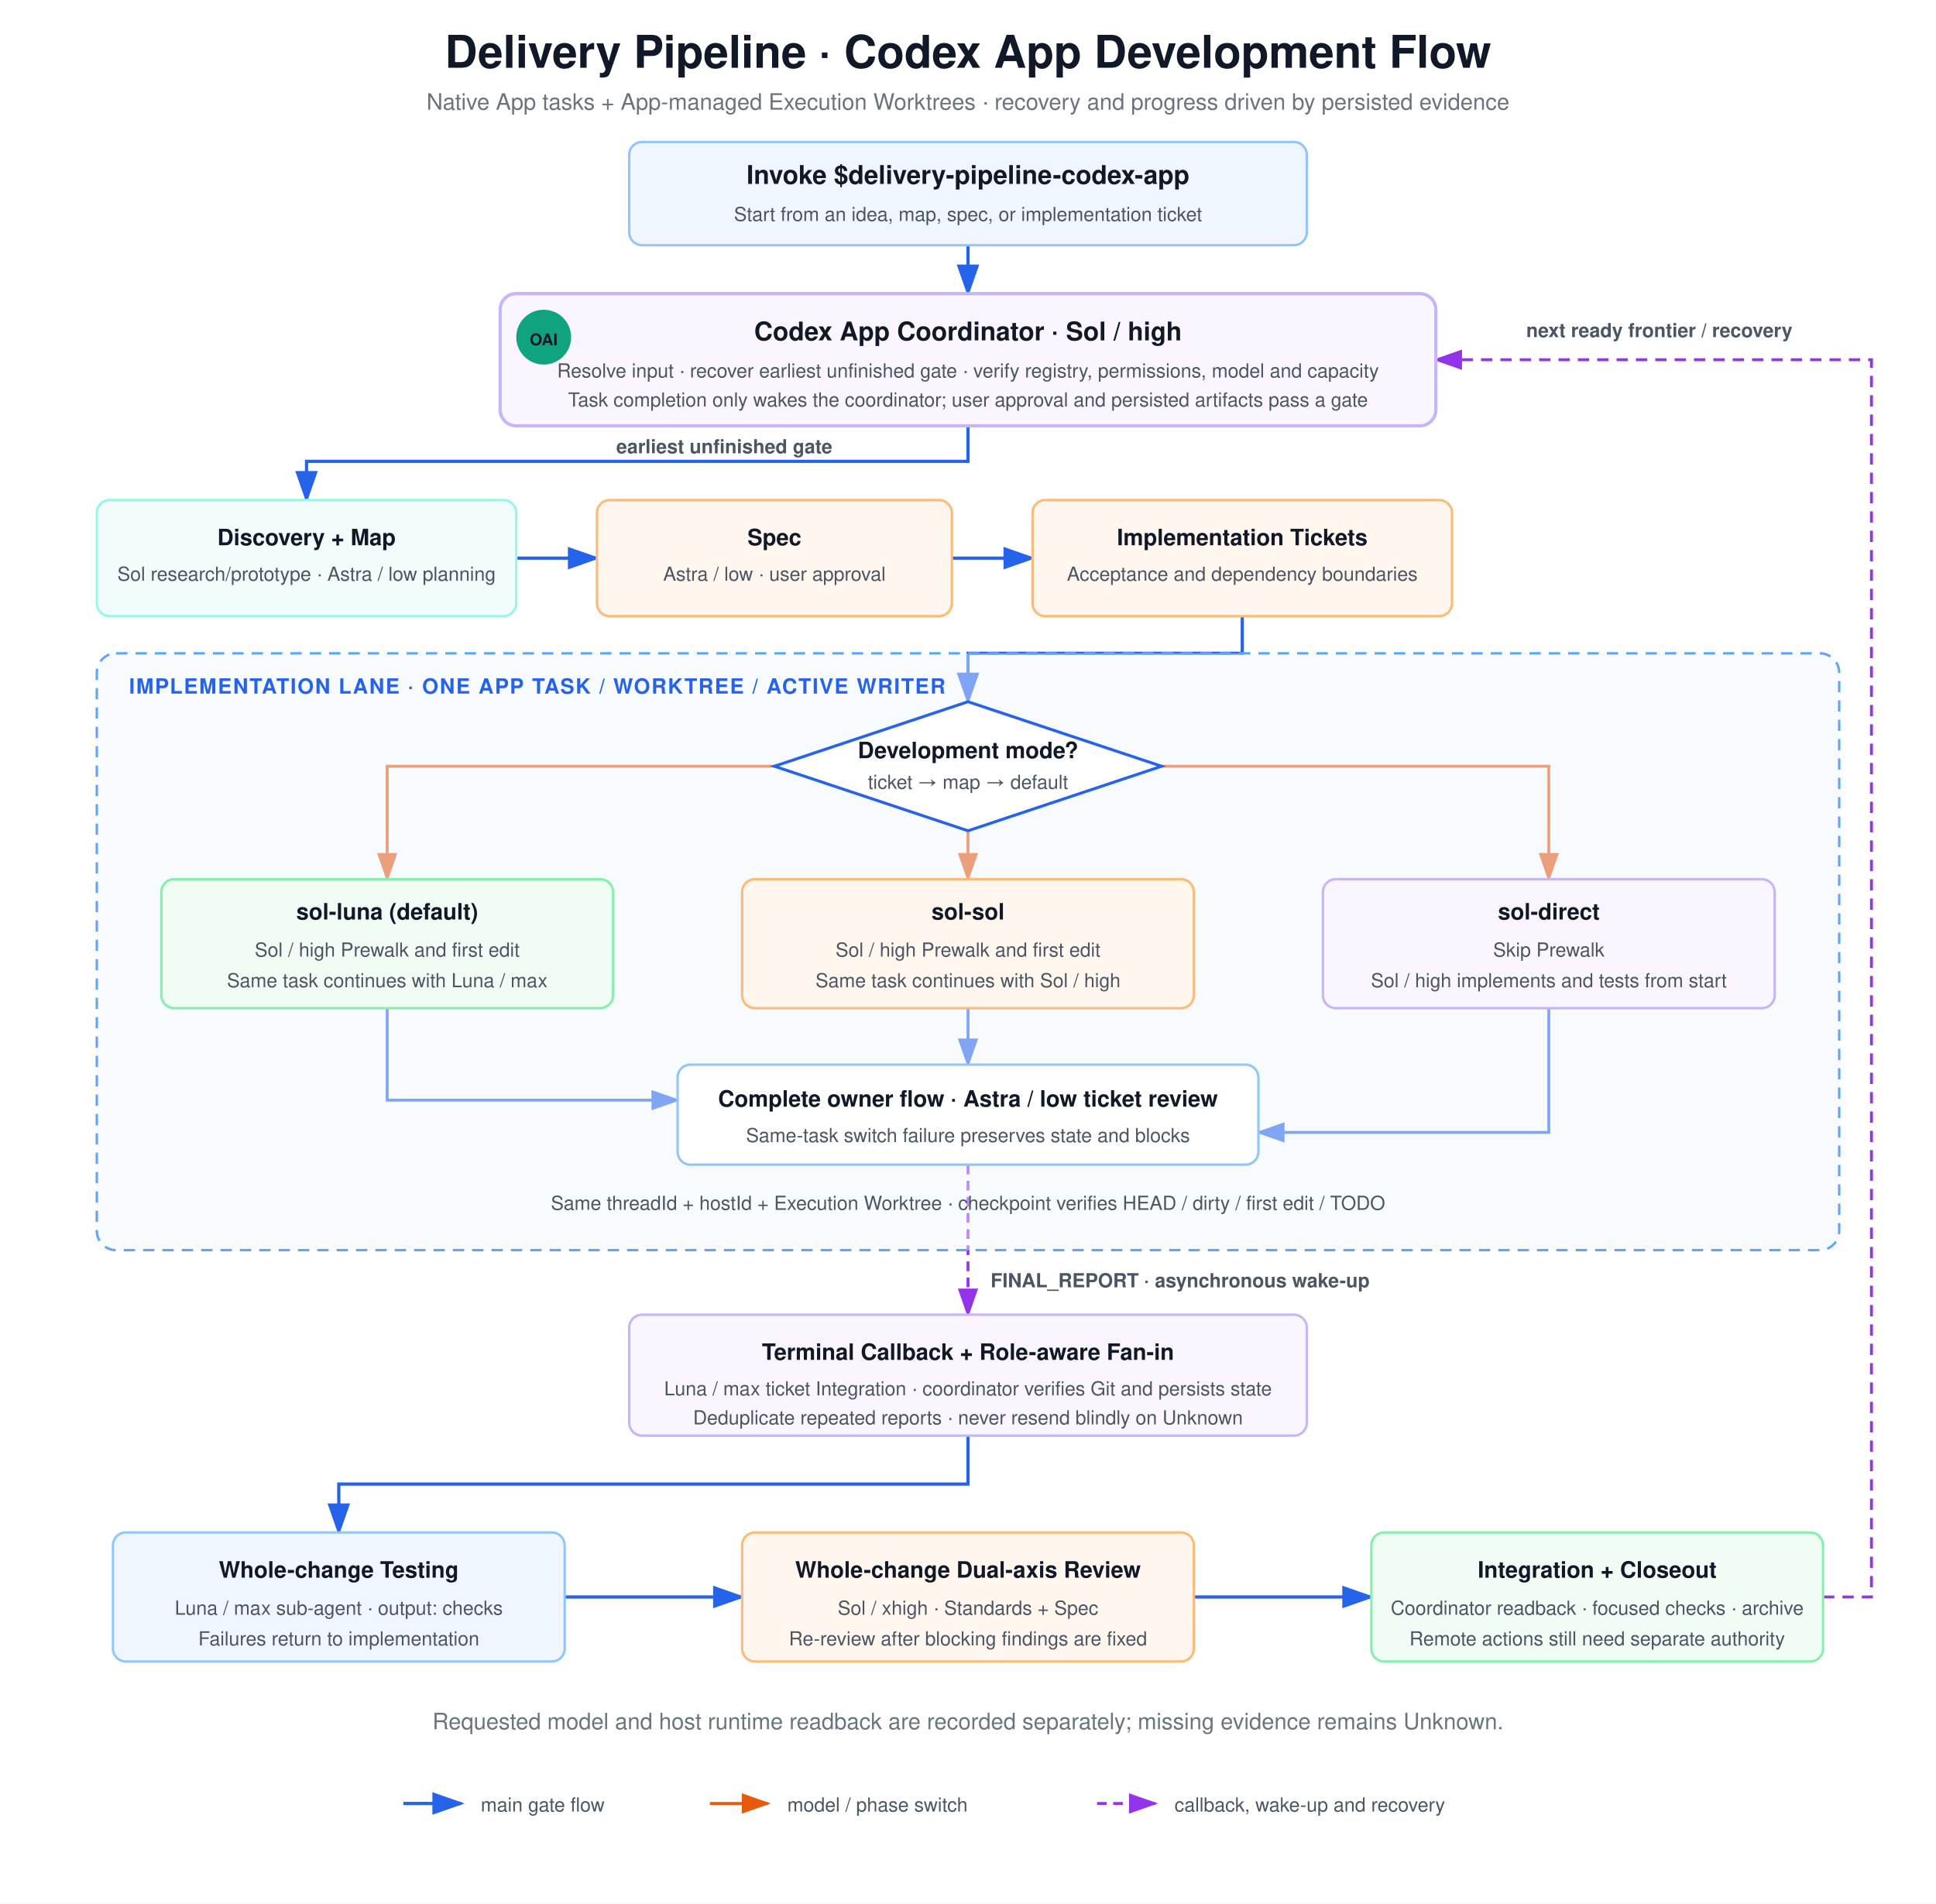
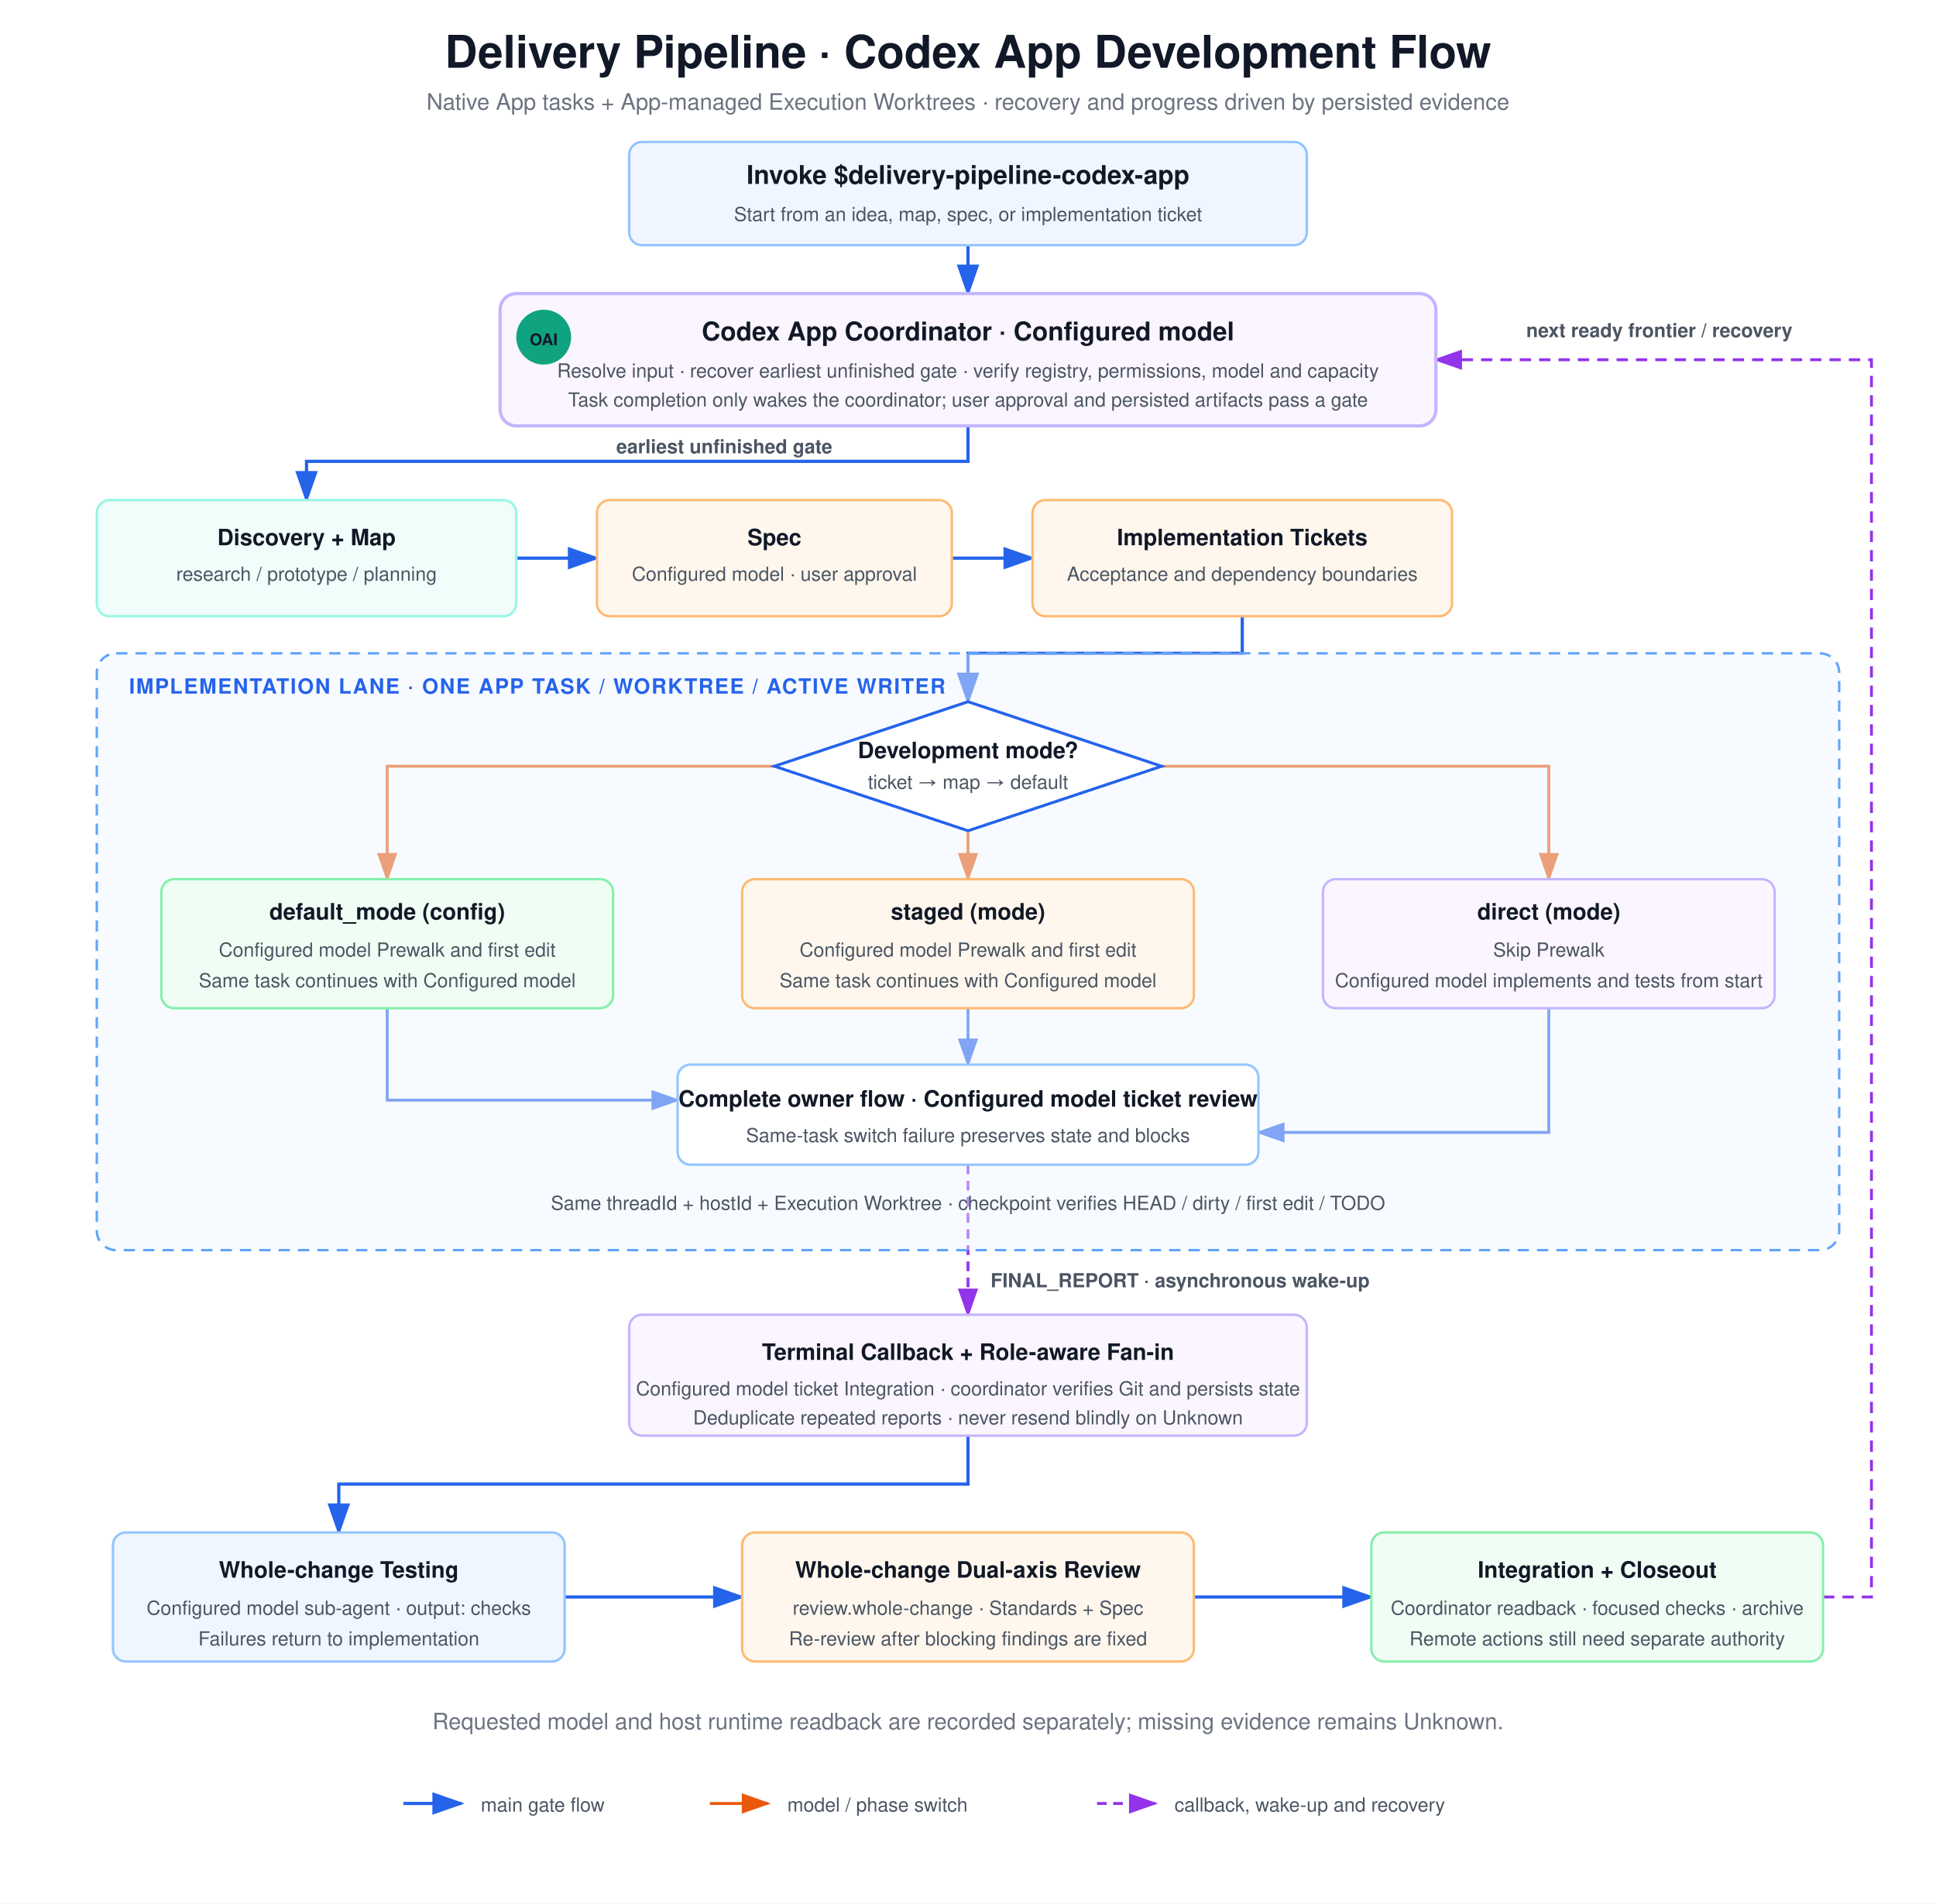
<svg xmlns="http://www.w3.org/2000/svg" viewBox="0 0 1200 1180" width="1200" height="1180" role="img" aria-labelledby="title desc">
  <style>
    text { font-family: 'Helvetica Neue', Helvetica, Arial, 'PingFang SC', 'Microsoft YaHei', sans-serif; fill: #111827; }
    .title { font-size: 28px; font-weight: 700; }
    .subtitle { font-size: 14px; fill: #6b7280; }
    .section { font-size: 13px; font-weight: 700; fill: #2563eb; letter-spacing: .06em; }
    .node-title { font-size: 16px; font-weight: 700; }
    .label { font-size: 14px; font-weight: 600; }
    .detail { font-size: 12px; fill: #4b5563; }
    .edge-label { font-size: 12px; font-weight: 600; fill: #4b5563; }
  </style>
  <defs>
    <marker id="arrow-blue" markerWidth="10" markerHeight="7" refX="9" refY="3.5" orient="auto">
      <polygon points="0 0, 10 3.5, 0 7" fill="#2563eb" />
    </marker>
    <marker id="arrow-orange" markerWidth="10" markerHeight="7" refX="9" refY="3.5" orient="auto">
      <polygon points="0 0, 10 3.5, 0 7" fill="#ea580c" />
    </marker>
    <marker id="arrow-purple" markerWidth="10" markerHeight="7" refX="9" refY="3.5" orient="auto">
      <polygon points="0 0, 10 3.5, 0 7" fill="#9333ea" />
    </marker>
  </defs>
  <rect width="1200" height="1180" fill="#ffffff" />
  <text x="600" y="42" text-anchor="middle" class="title">Delivery Pipeline · Codex App Development Flow</text>
  <text x="600" y="68" text-anchor="middle" class="subtitle">Native App tasks + App-managed Execution Worktrees · recovery and progress driven by persisted evidence</text>
  <path d="M600 152 V182" fill="none" stroke="#2563eb" stroke-width="2" marker-end="url(#arrow-blue)" />
  <path d="M600 264 V286 H190 V310" fill="none" stroke="#2563eb" stroke-width="2" marker-end="url(#arrow-blue)" />
  <path d="M320 346 H370" fill="none" stroke="#2563eb" stroke-width="2" marker-end="url(#arrow-blue)" />
  <path d="M590 346 H640" fill="none" stroke="#2563eb" stroke-width="2" marker-end="url(#arrow-blue)" />
  <path d="M770 382 V405 H600 V435" fill="none" stroke="#2563eb" stroke-width="2" marker-end="url(#arrow-blue)" />
  <path d="M480 475 H240 V545" fill="none" stroke="#ea580c" stroke-width="1.8" marker-end="url(#arrow-orange)" />
  <path d="M600 515 V545" fill="none" stroke="#ea580c" stroke-width="1.8" marker-end="url(#arrow-orange)" />
  <path d="M720 475 H960 V545" fill="none" stroke="#ea580c" stroke-width="1.8" marker-end="url(#arrow-orange)" />
  <path d="M240 625 V682 H420" fill="none" stroke="#2563eb" stroke-width="1.8" marker-end="url(#arrow-blue)" />
  <path d="M600 625 V660" fill="none" stroke="#2563eb" stroke-width="1.8" marker-end="url(#arrow-blue)" />
  <path d="M960 625 V702 H780" fill="none" stroke="#2563eb" stroke-width="1.8" marker-end="url(#arrow-blue)" />
  <path d="M600 722 V815" fill="none" stroke="#9333ea" stroke-width="1.8" stroke-dasharray="6 4" marker-end="url(#arrow-purple)" />
  <path d="M600 890 V920 H210 V950" fill="none" stroke="#2563eb" stroke-width="2" marker-end="url(#arrow-blue)" />
  <path d="M350 990 H460" fill="none" stroke="#2563eb" stroke-width="2" marker-end="url(#arrow-blue)" />
  <path d="M740 990 H850" fill="none" stroke="#2563eb" stroke-width="2" marker-end="url(#arrow-blue)" />
  <path d="M1130 990 H1160 V223 H890" fill="none" stroke="#9333ea" stroke-width="1.8" stroke-dasharray="7 5" marker-end="url(#arrow-purple)" />
  <rect x="390" y="88" width="420" height="64" rx="8" fill="#eff6ff" stroke="#93c5fd" stroke-width="1.5" />
  <text x="600" y="114" text-anchor="middle" class="node-title">Invoke $delivery-pipeline-codex-app</text>
  <text x="600" y="137" text-anchor="middle" class="detail">Start from an idea, map, spec, or implementation ticket</text>
  <rect x="310" y="182" width="580" height="82" rx="10" fill="#faf5ff" stroke="#c4b5fd" stroke-width="2" />
  <rect x="320" y="192" width="34" height="34" rx="17" fill="#10a37f" />
  <text x="337" y="214" text-anchor="middle" font-size="10" font-weight="700" fill="#ffffff">OAI</text>
-   <text x="600" y="211" text-anchor="middle" class="node-title">Codex App Coordinator · Sol / high</text>
+   <text x="600" y="211" text-anchor="middle" class="node-title">Codex App Coordinator · Configured model</text>
  <text x="600" y="234" text-anchor="middle" class="detail">Resolve input · recover earliest unfinished gate · verify registry, permissions, model and capacity</text>
  <text x="600" y="252" text-anchor="middle" class="detail">Task completion only wakes the coordinator; user approval and persisted artifacts pass a gate</text>
  <text x="382" y="281" class="edge-label">earliest unfinished gate</text>
  <rect x="60" y="310" width="260" height="72" rx="8" fill="#f0fdfa" stroke="#99f6e4" stroke-width="1.5" />
  <text x="190" y="338" text-anchor="middle" class="label">Discovery + Map</text>
-   <text x="190" y="360" text-anchor="middle" class="detail">Sol research/prototype · Astra / low planning</text>
+   <text x="190" y="360" text-anchor="middle" class="detail">research / prototype / planning</text>
  <rect x="370" y="310" width="220" height="72" rx="8" fill="#fff7ed" stroke="#fdba74" stroke-width="1.5" />
  <text x="480" y="338" text-anchor="middle" class="label">Spec</text>
-   <text x="480" y="360" text-anchor="middle" class="detail">Astra / low · user approval</text>
+   <text x="480" y="360" text-anchor="middle" class="detail">Configured model · user approval</text>
  <rect x="640" y="310" width="260" height="72" rx="8" fill="#fff7ed" stroke="#fdba74" stroke-width="1.5" />
  <text x="770" y="338" text-anchor="middle" class="label">Implementation Tickets</text>
  <text x="770" y="360" text-anchor="middle" class="detail">Acceptance and dependency boundaries</text>
  <rect x="60" y="405" width="1080" height="370" rx="12" fill="#eff6ff" fill-opacity="0.45" stroke="#60a5fa" stroke-width="1.5" stroke-dasharray="7 5" />
  <text x="80" y="430" class="section">IMPLEMENTATION LANE · ONE APP TASK / WORKTREE / ACTIVE WRITER</text>
  <polygon points="600,435 720,475 600,515 480,475" fill="#ffffff" stroke="#2563eb" stroke-width="1.8" />
  <text x="600" y="470" text-anchor="middle" class="label">Development mode?</text>
  <text x="600" y="489" text-anchor="middle" class="detail">ticket → map → default</text>
  <rect x="100" y="545" width="280" height="80" rx="8" fill="#f0fdf4" stroke="#86efac" stroke-width="1.5" />
-   <text x="240" y="570" text-anchor="middle" class="label">sol-luna (default)</text>
-   <text x="240" y="593" text-anchor="middle" class="detail">Sol / high Prewalk and first edit</text>
-   <text x="240" y="612" text-anchor="middle" class="detail">Same task continues with Luna / max</text>
+   <text x="240" y="570" text-anchor="middle" class="label">default_mode (config)</text>
+   <text x="240" y="593" text-anchor="middle" class="detail">Configured model Prewalk and first edit</text>
+   <text x="240" y="612" text-anchor="middle" class="detail">Same task continues with Configured model</text>
  <rect x="460" y="545" width="280" height="80" rx="8" fill="#fff7ed" stroke="#fdba74" stroke-width="1.5" />
-   <text x="600" y="570" text-anchor="middle" class="label">sol-sol</text>
-   <text x="600" y="593" text-anchor="middle" class="detail">Sol / high Prewalk and first edit</text>
-   <text x="600" y="612" text-anchor="middle" class="detail">Same task continues with Sol / high</text>
+   <text x="600" y="570" text-anchor="middle" class="label">staged (mode)</text>
+   <text x="600" y="593" text-anchor="middle" class="detail">Configured model Prewalk and first edit</text>
+   <text x="600" y="612" text-anchor="middle" class="detail">Same task continues with Configured model</text>
  <rect x="820" y="545" width="280" height="80" rx="8" fill="#faf5ff" stroke="#c4b5fd" stroke-width="1.5" />
-   <text x="960" y="570" text-anchor="middle" class="label">sol-direct</text>
+   <text x="960" y="570" text-anchor="middle" class="label">direct (mode)</text>
  <text x="960" y="593" text-anchor="middle" class="detail">Skip Prewalk</text>
-   <text x="960" y="612" text-anchor="middle" class="detail">Sol / high implements and tests from start</text>
+   <text x="960" y="612" text-anchor="middle" class="detail">Configured model implements and tests from start</text>
  <rect x="420" y="660" width="360" height="62" rx="8" fill="#ffffff" stroke="#93c5fd" stroke-width="1.5" />
-   <text x="600" y="686" text-anchor="middle" class="label">Complete owner flow · Astra / low ticket review</text>
+   <text x="600" y="686" text-anchor="middle" class="label">Complete owner flow · Configured model ticket review</text>
  <text x="600" y="708" text-anchor="middle" class="detail">Same-task switch failure preserves state and blocks</text>
  <text x="600" y="750" text-anchor="middle" class="detail">Same threadId + hostId + Execution Worktree · checkpoint verifies HEAD / dirty / first edit / TODO</text>
  <text x="614" y="798" class="edge-label">FINAL_REPORT · asynchronous wake-up</text>
  <rect x="390" y="815" width="420" height="75" rx="8" fill="#faf5ff" stroke="#c4b5fd" stroke-width="1.5" />
  <text x="600" y="843" text-anchor="middle" class="label">Terminal Callback + Role-aware Fan-in</text>
-   <text x="600" y="865" text-anchor="middle" class="detail">Luna / max ticket Integration · coordinator verifies Git and persists state</text>
+   <text x="600" y="865" text-anchor="middle" class="detail">Configured model ticket Integration · coordinator verifies Git and persists state</text>
  <text x="600" y="883" text-anchor="middle" class="detail">Deduplicate repeated reports · never resend blindly on Unknown</text>
  <rect x="70" y="950" width="280" height="80" rx="8" fill="#eff6ff" stroke="#93c5fd" stroke-width="1.5" />
  <text x="210" y="978" text-anchor="middle" class="label">Whole-change Testing</text>
-   <text x="210" y="1001" text-anchor="middle" class="detail">Luna / max sub-agent · output: checks</text>
+   <text x="210" y="1001" text-anchor="middle" class="detail">Configured model sub-agent · output: checks</text>
  <text x="210" y="1020" text-anchor="middle" class="detail">Failures return to implementation</text>
  <rect x="460" y="950" width="280" height="80" rx="8" fill="#fff7ed" stroke="#fdba74" stroke-width="1.5" />
  <text x="600" y="978" text-anchor="middle" class="label">Whole-change Dual-axis Review</text>
-   <text x="600" y="1001" text-anchor="middle" class="detail">Sol / xhigh · Standards + Spec</text>
+   <text x="600" y="1001" text-anchor="middle" class="detail">review.whole-change · Standards + Spec</text>
  <text x="600" y="1020" text-anchor="middle" class="detail">Re-review after blocking findings are fixed</text>
  <rect x="850" y="950" width="280" height="80" rx="8" fill="#f0fdf4" stroke="#86efac" stroke-width="1.5" />
  <text x="990" y="978" text-anchor="middle" class="label">Integration + Closeout</text>
  <text x="990" y="1001" text-anchor="middle" class="detail">Coordinator readback · focused checks · archive</text>
  <text x="990" y="1020" text-anchor="middle" class="detail">Remote actions still need separate authority</text>
  <text x="946" y="209" class="edge-label">next ready frontier / recovery</text>
  <text x="600" y="1072" text-anchor="middle" class="subtitle">Requested model and host runtime readback are recorded separately; missing evidence remains Unknown.</text>
  <g transform="translate(250,1110)">
    <line x1="0" y1="8" x2="36" y2="8" stroke="#2563eb" stroke-width="2" marker-end="url(#arrow-blue)" />
    <text x="48" y="13" class="detail">main gate flow</text>
    <line x1="190" y1="8" x2="226" y2="8" stroke="#ea580c" stroke-width="1.8" marker-end="url(#arrow-orange)" />
    <text x="238" y="13" class="detail">model / phase switch</text>
    <line x1="430" y1="8" x2="466" y2="8" stroke="#9333ea" stroke-width="1.8" stroke-dasharray="6 4" marker-end="url(#arrow-purple)" />
    <text x="478" y="13" class="detail">callback, wake-up and recovery</text>
  </g>
</svg>
